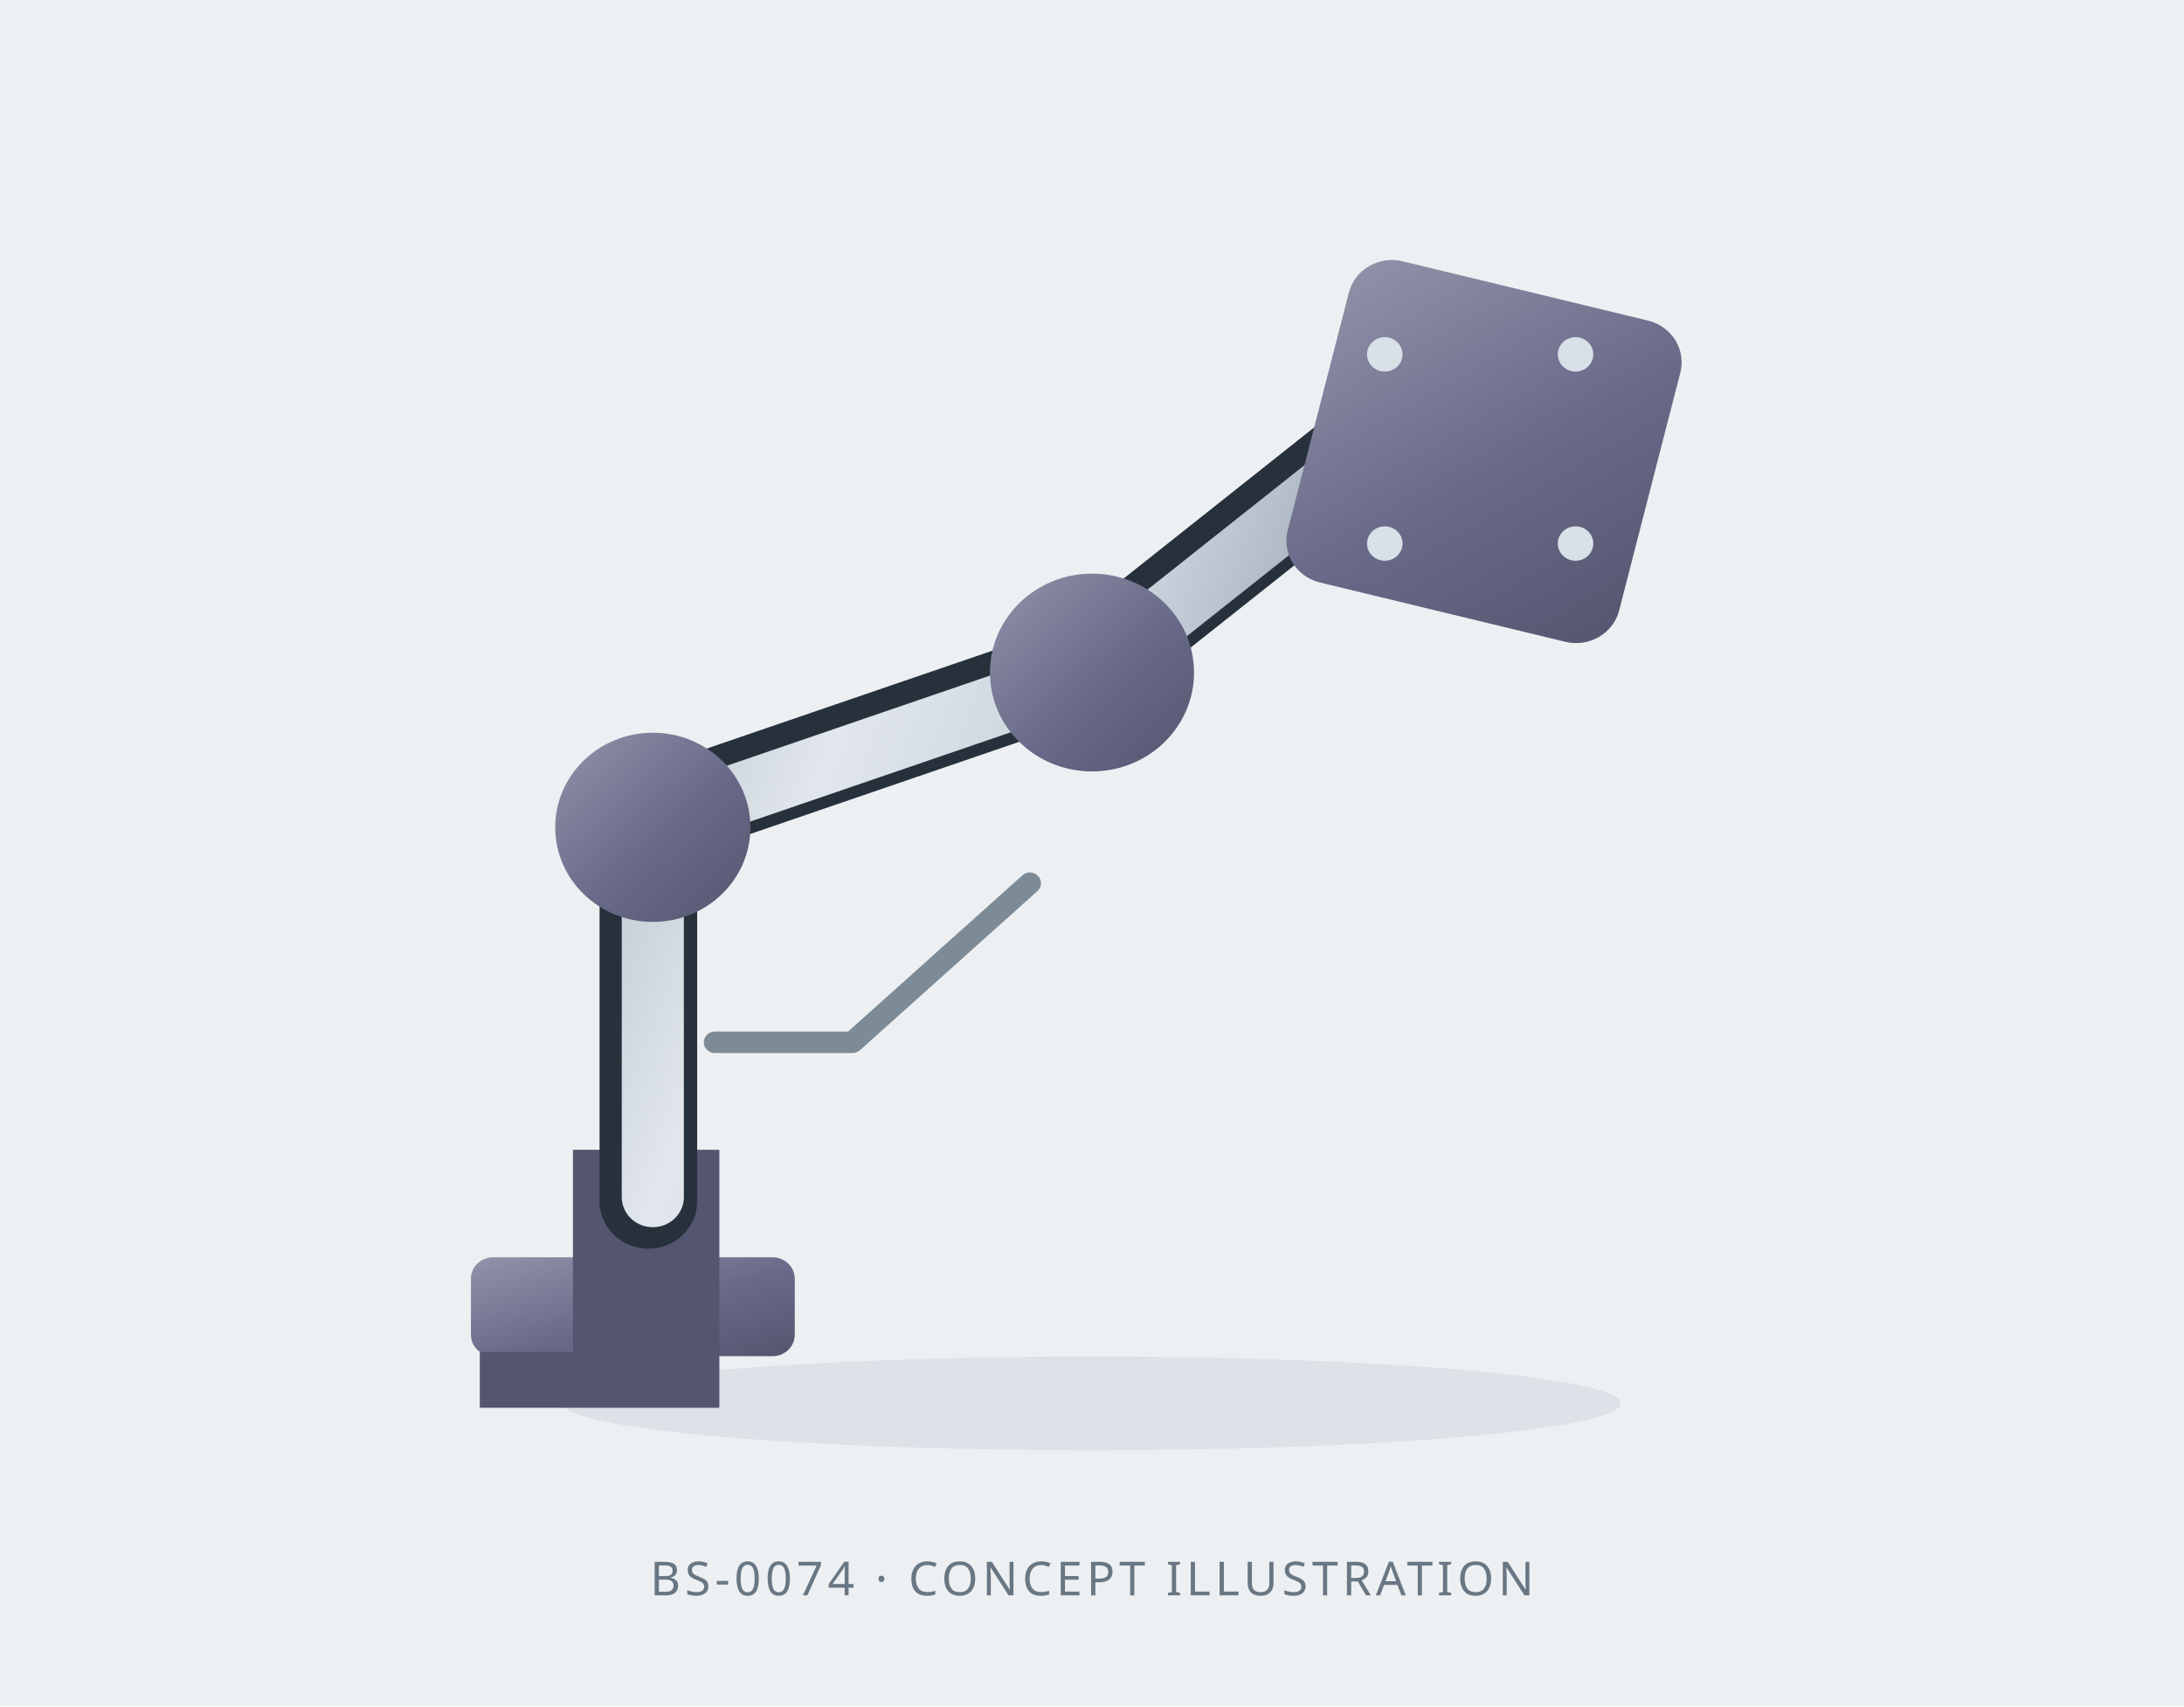
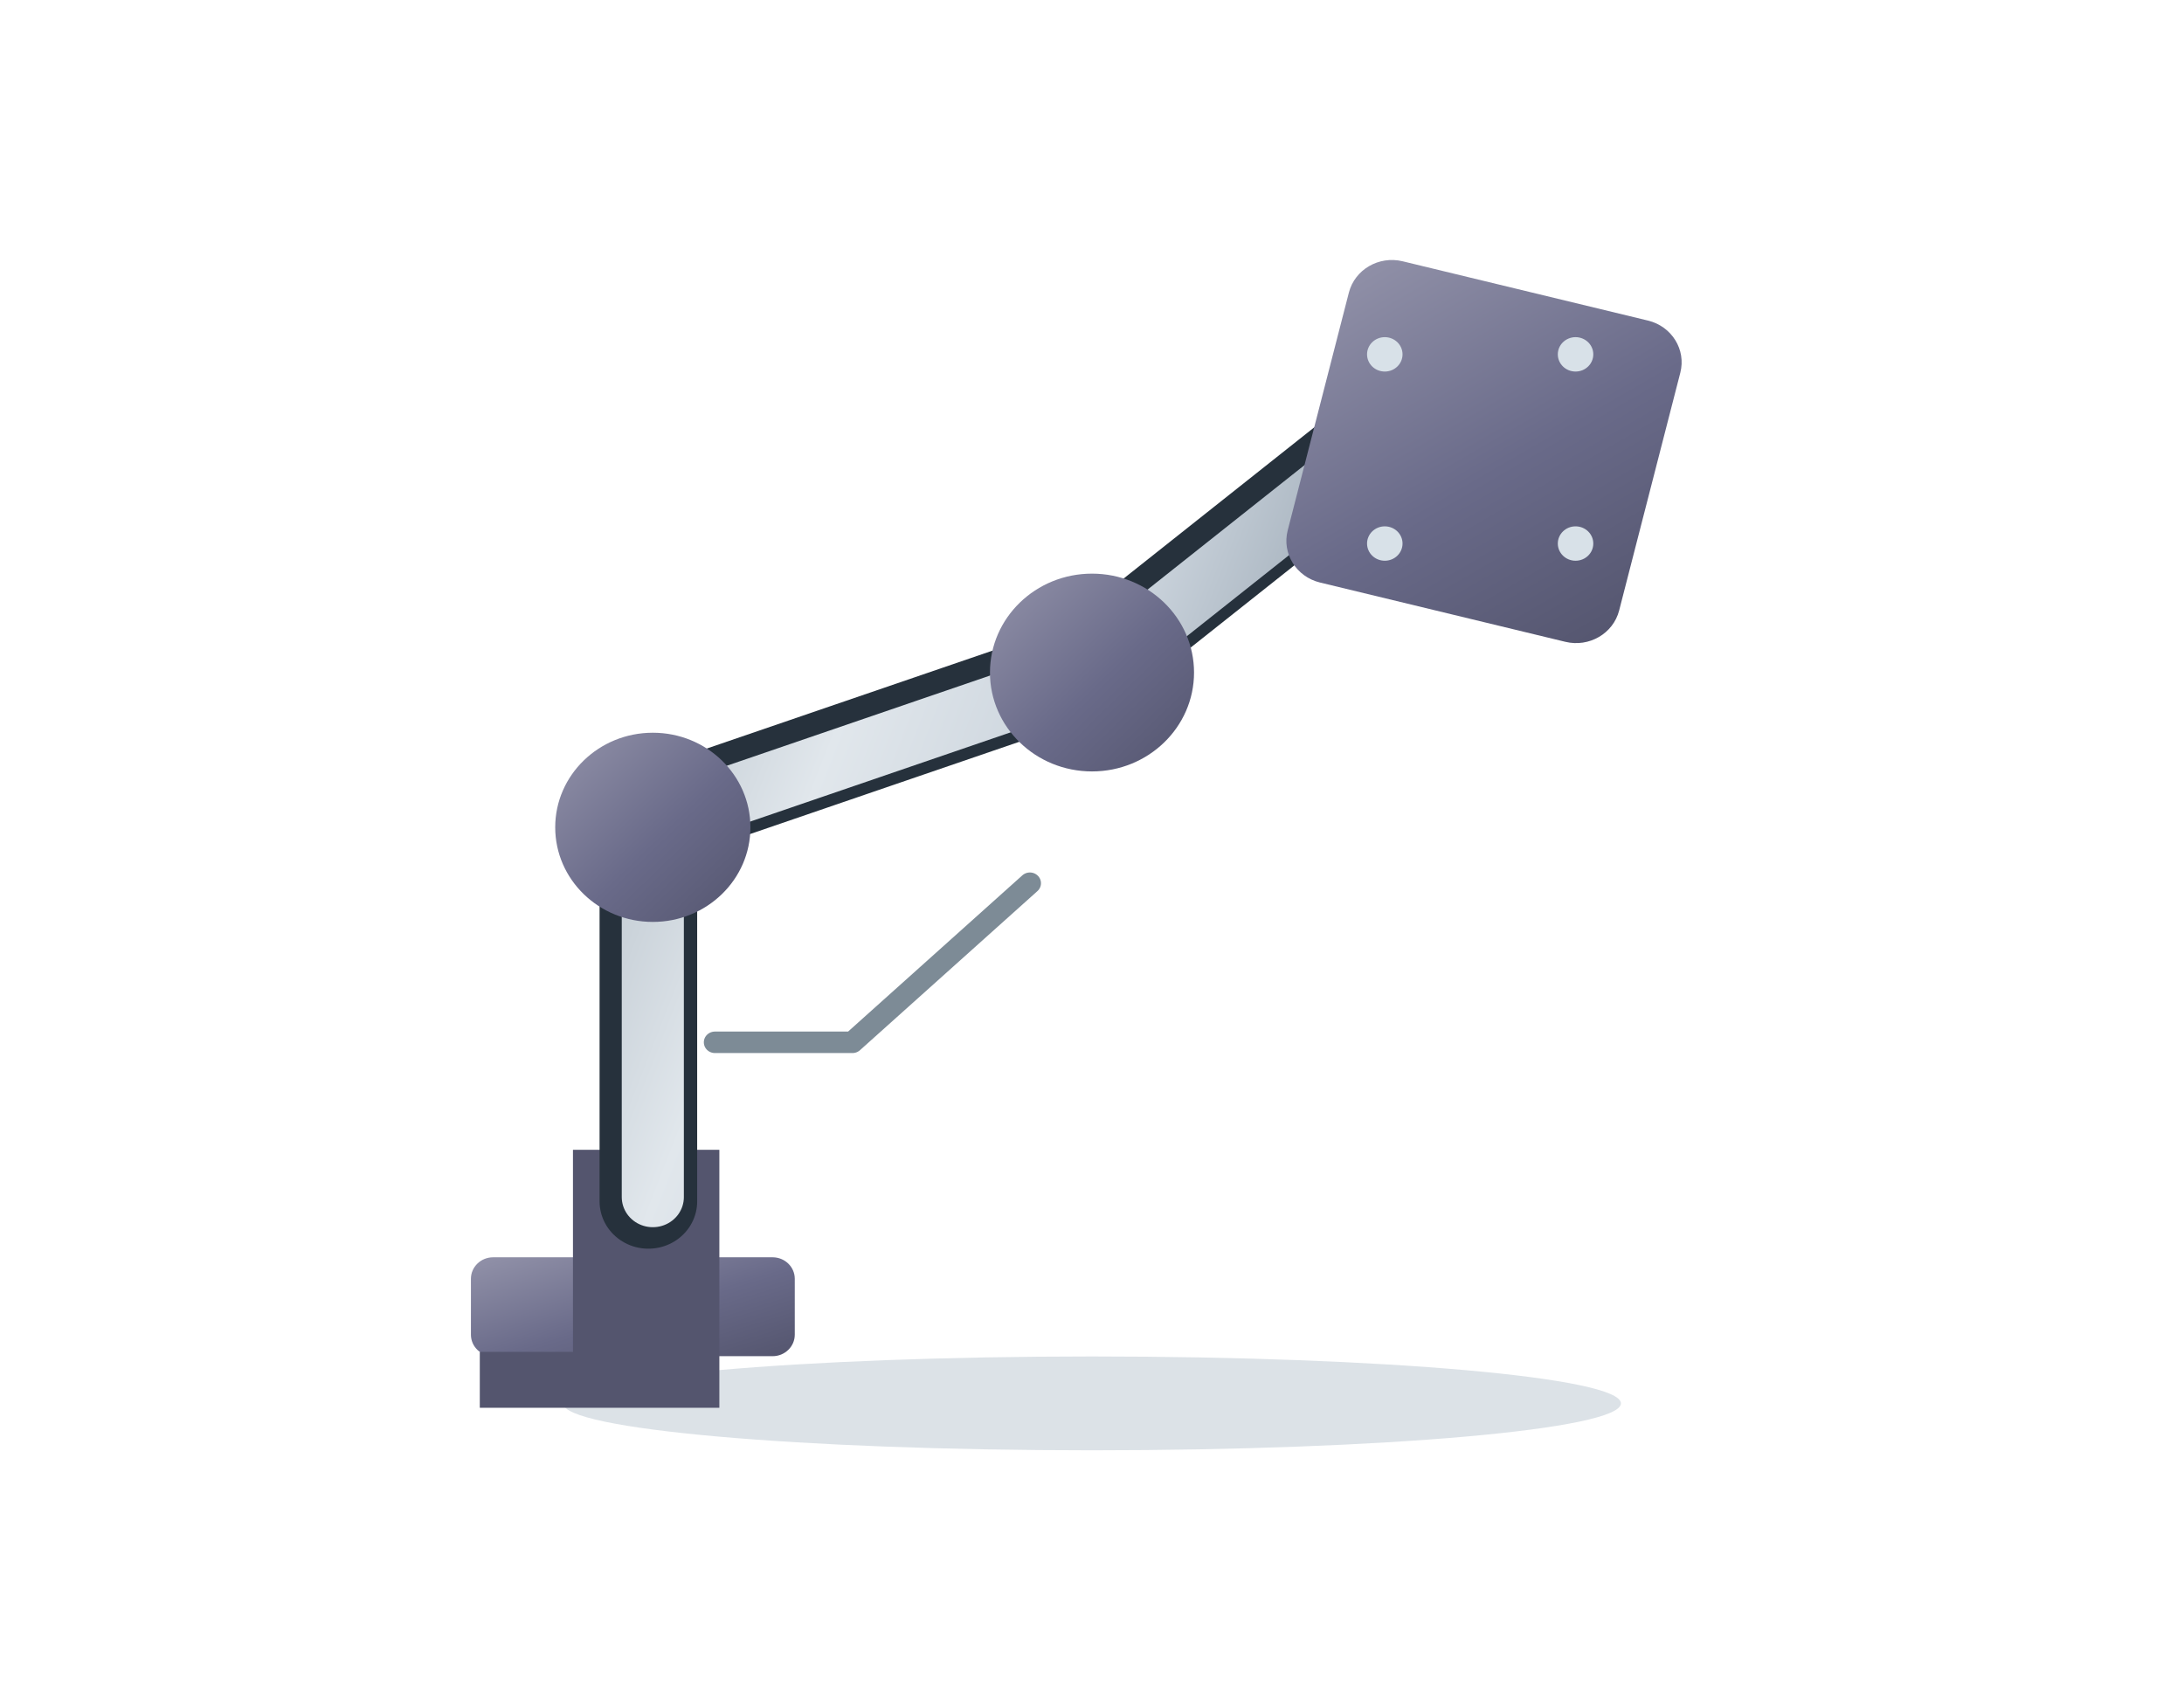
<svg xmlns="http://www.w3.org/2000/svg" width="512" height="400" viewBox="0 0 512 400" role="img">
-   <rect width="512" height="400" fill="#edf0f2" />
  <ellipse cx="256" cy="329" rx="124" ry="11" fill="#dce2e7" />
  <defs>
    <linearGradient id="pe698bee7a4bae599a8e694afe69eb6-4-body" x1="0" y1="0" x2="1" y2="1">
      <stop stop-color="#9292a9" />
      <stop offset=".55" stop-color="#696a89" />
      <stop offset="1" stop-color="#54556e" />
    </linearGradient>
    <linearGradient id="pe698bee7a4bae599a8e694afe69eb6-4-metal" x1="0" y1="0" x2="1" y2=".4">
      <stop stop-color="#aeb9c3" />
      <stop offset=".35" stop-color="#e1e7ec" />
      <stop offset=".65" stop-color="#c9d2db" />
      <stop offset="1" stop-color="#8c9aa7" />
    </linearGradient>
    <pattern id="pe698bee7a4bae599a8e694afe69eb6-4-fabric" width="5" height="5" patternUnits="userSpaceOnUse">
      <path d="M0 1h5M1 0v5" stroke="#edf1f4" stroke-opacity=".13" stroke-width=".65" />
    </pattern>
    <pattern id="pe698bee7a4bae599a8e694afe69eb6-4-holes" width="8" height="8" patternUnits="userSpaceOnUse">
      <circle cx="4" cy="4" r="1.35" fill="#26313c" fill-opacity=".45" />
    </pattern>
  </defs>
  <g transform="translate(256 200) scale(1.040 1.008) translate(-256 -200)">
    <rect x="116" y="294" width="73" height="23" rx="5" fill="url(#pe698bee7a4bae599a8e694afe69eb6-4-body)" />
    <path d="M139 269h33v60h-54v-13h21Z" fill="#54556e" />
    <path d="M156 281V192L255 157L321 103" fill="none" stroke="#26313c" stroke-width="22" stroke-linecap="round" stroke-linejoin="round" />
    <path d="M157 280V193L256 158L322 104" fill="none" stroke="url(#pe698bee7a4bae599a8e694afe69eb6-4-metal)" stroke-width="14" stroke-linecap="round" stroke-linejoin="round" />
    <circle cx="157" cy="194" r="22" fill="url(#pe698bee7a4bae599a8e694afe69eb6-4-body)" />
    <circle cx="256" cy="158" r="23" fill="url(#pe698bee7a4bae599a8e694afe69eb6-4-body)" />
    <rect x="306" y="68" width="77" height="77" rx="10" fill="url(#pe698bee7a4bae599a8e694afe69eb6-4-body)" transform="rotate(14 344 106)" />
    <circle cx="322" cy="84" r="4" fill="#d8e1e8" />
    <circle cx="322" cy="128" r="4" fill="#d8e1e8" />
    <circle cx="365" cy="84" r="4" fill="#d8e1e8" />
    <circle cx="365" cy="128" r="4" fill="#d8e1e8" />
    <path d="M171 244h31l40-37" fill="none" stroke="#7d8b96" stroke-width="5" stroke-linecap="round" stroke-linejoin="round" />
  </g>
-   <text x="256" y="374" text-anchor="middle" font-family="Segoe UI, sans-serif" font-size="11" letter-spacing="1" fill="#697784">BS-0074 · CONCEPT ILLUSTRATION</text>
</svg>
